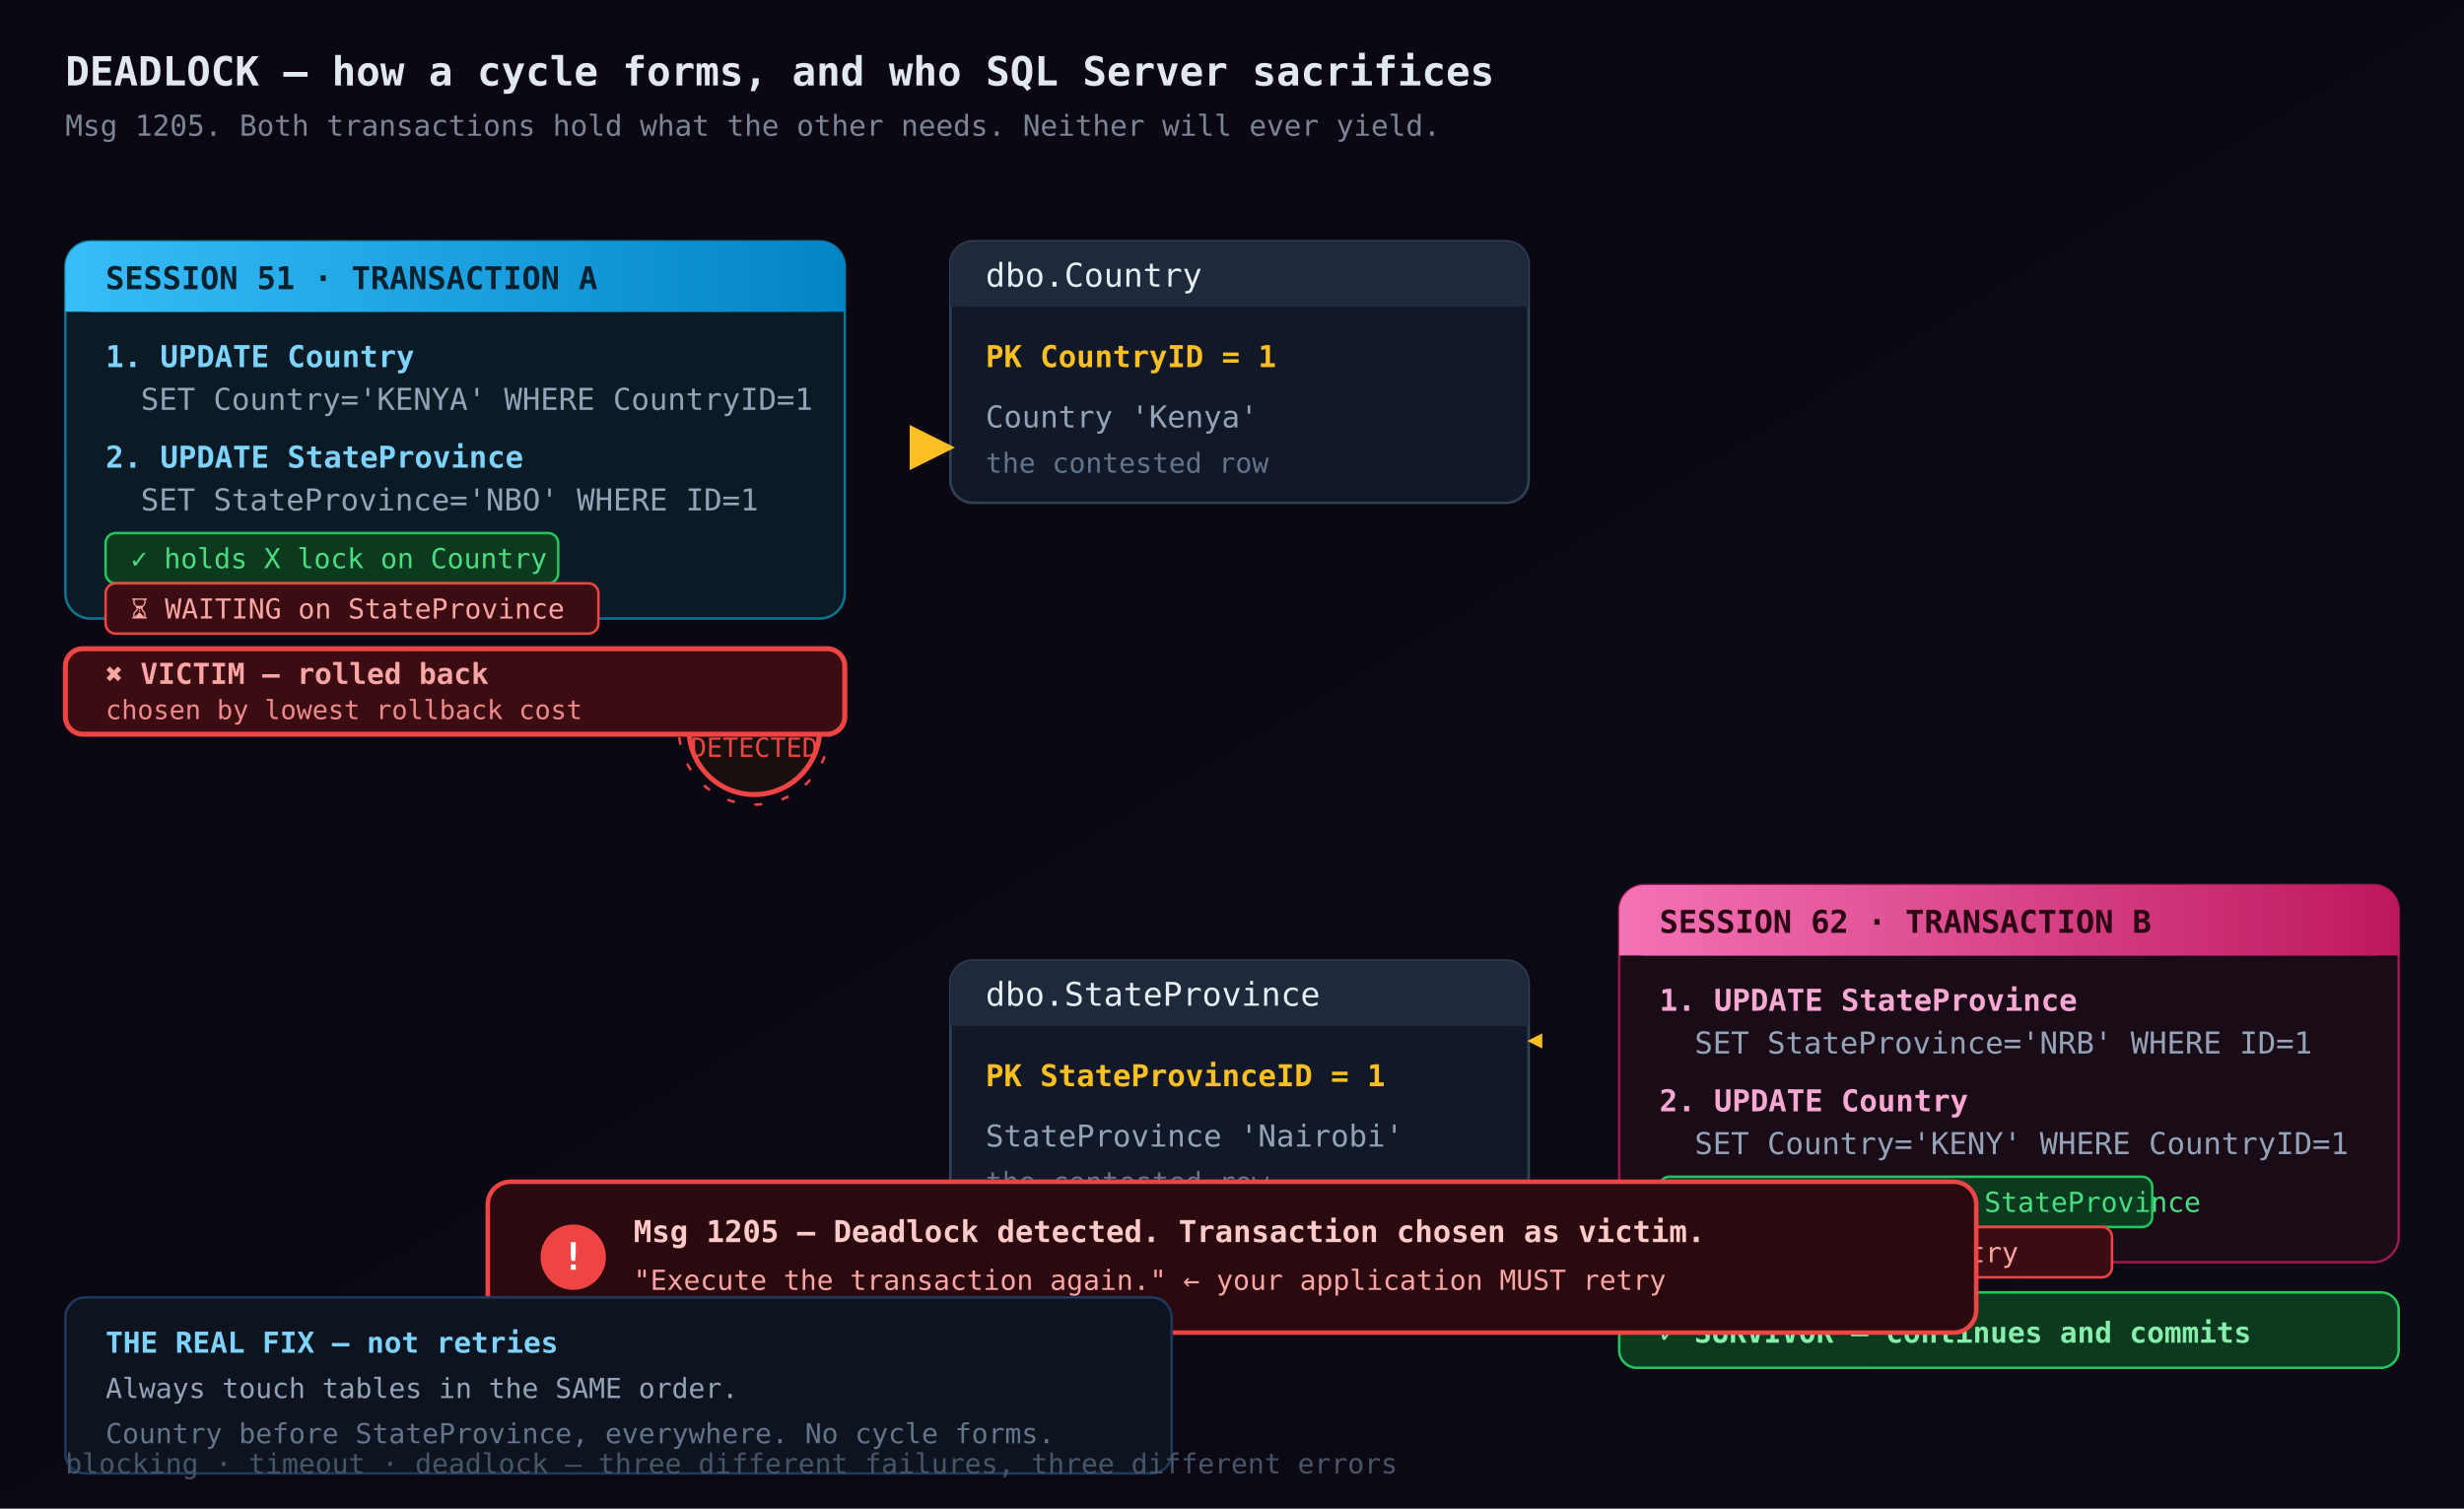
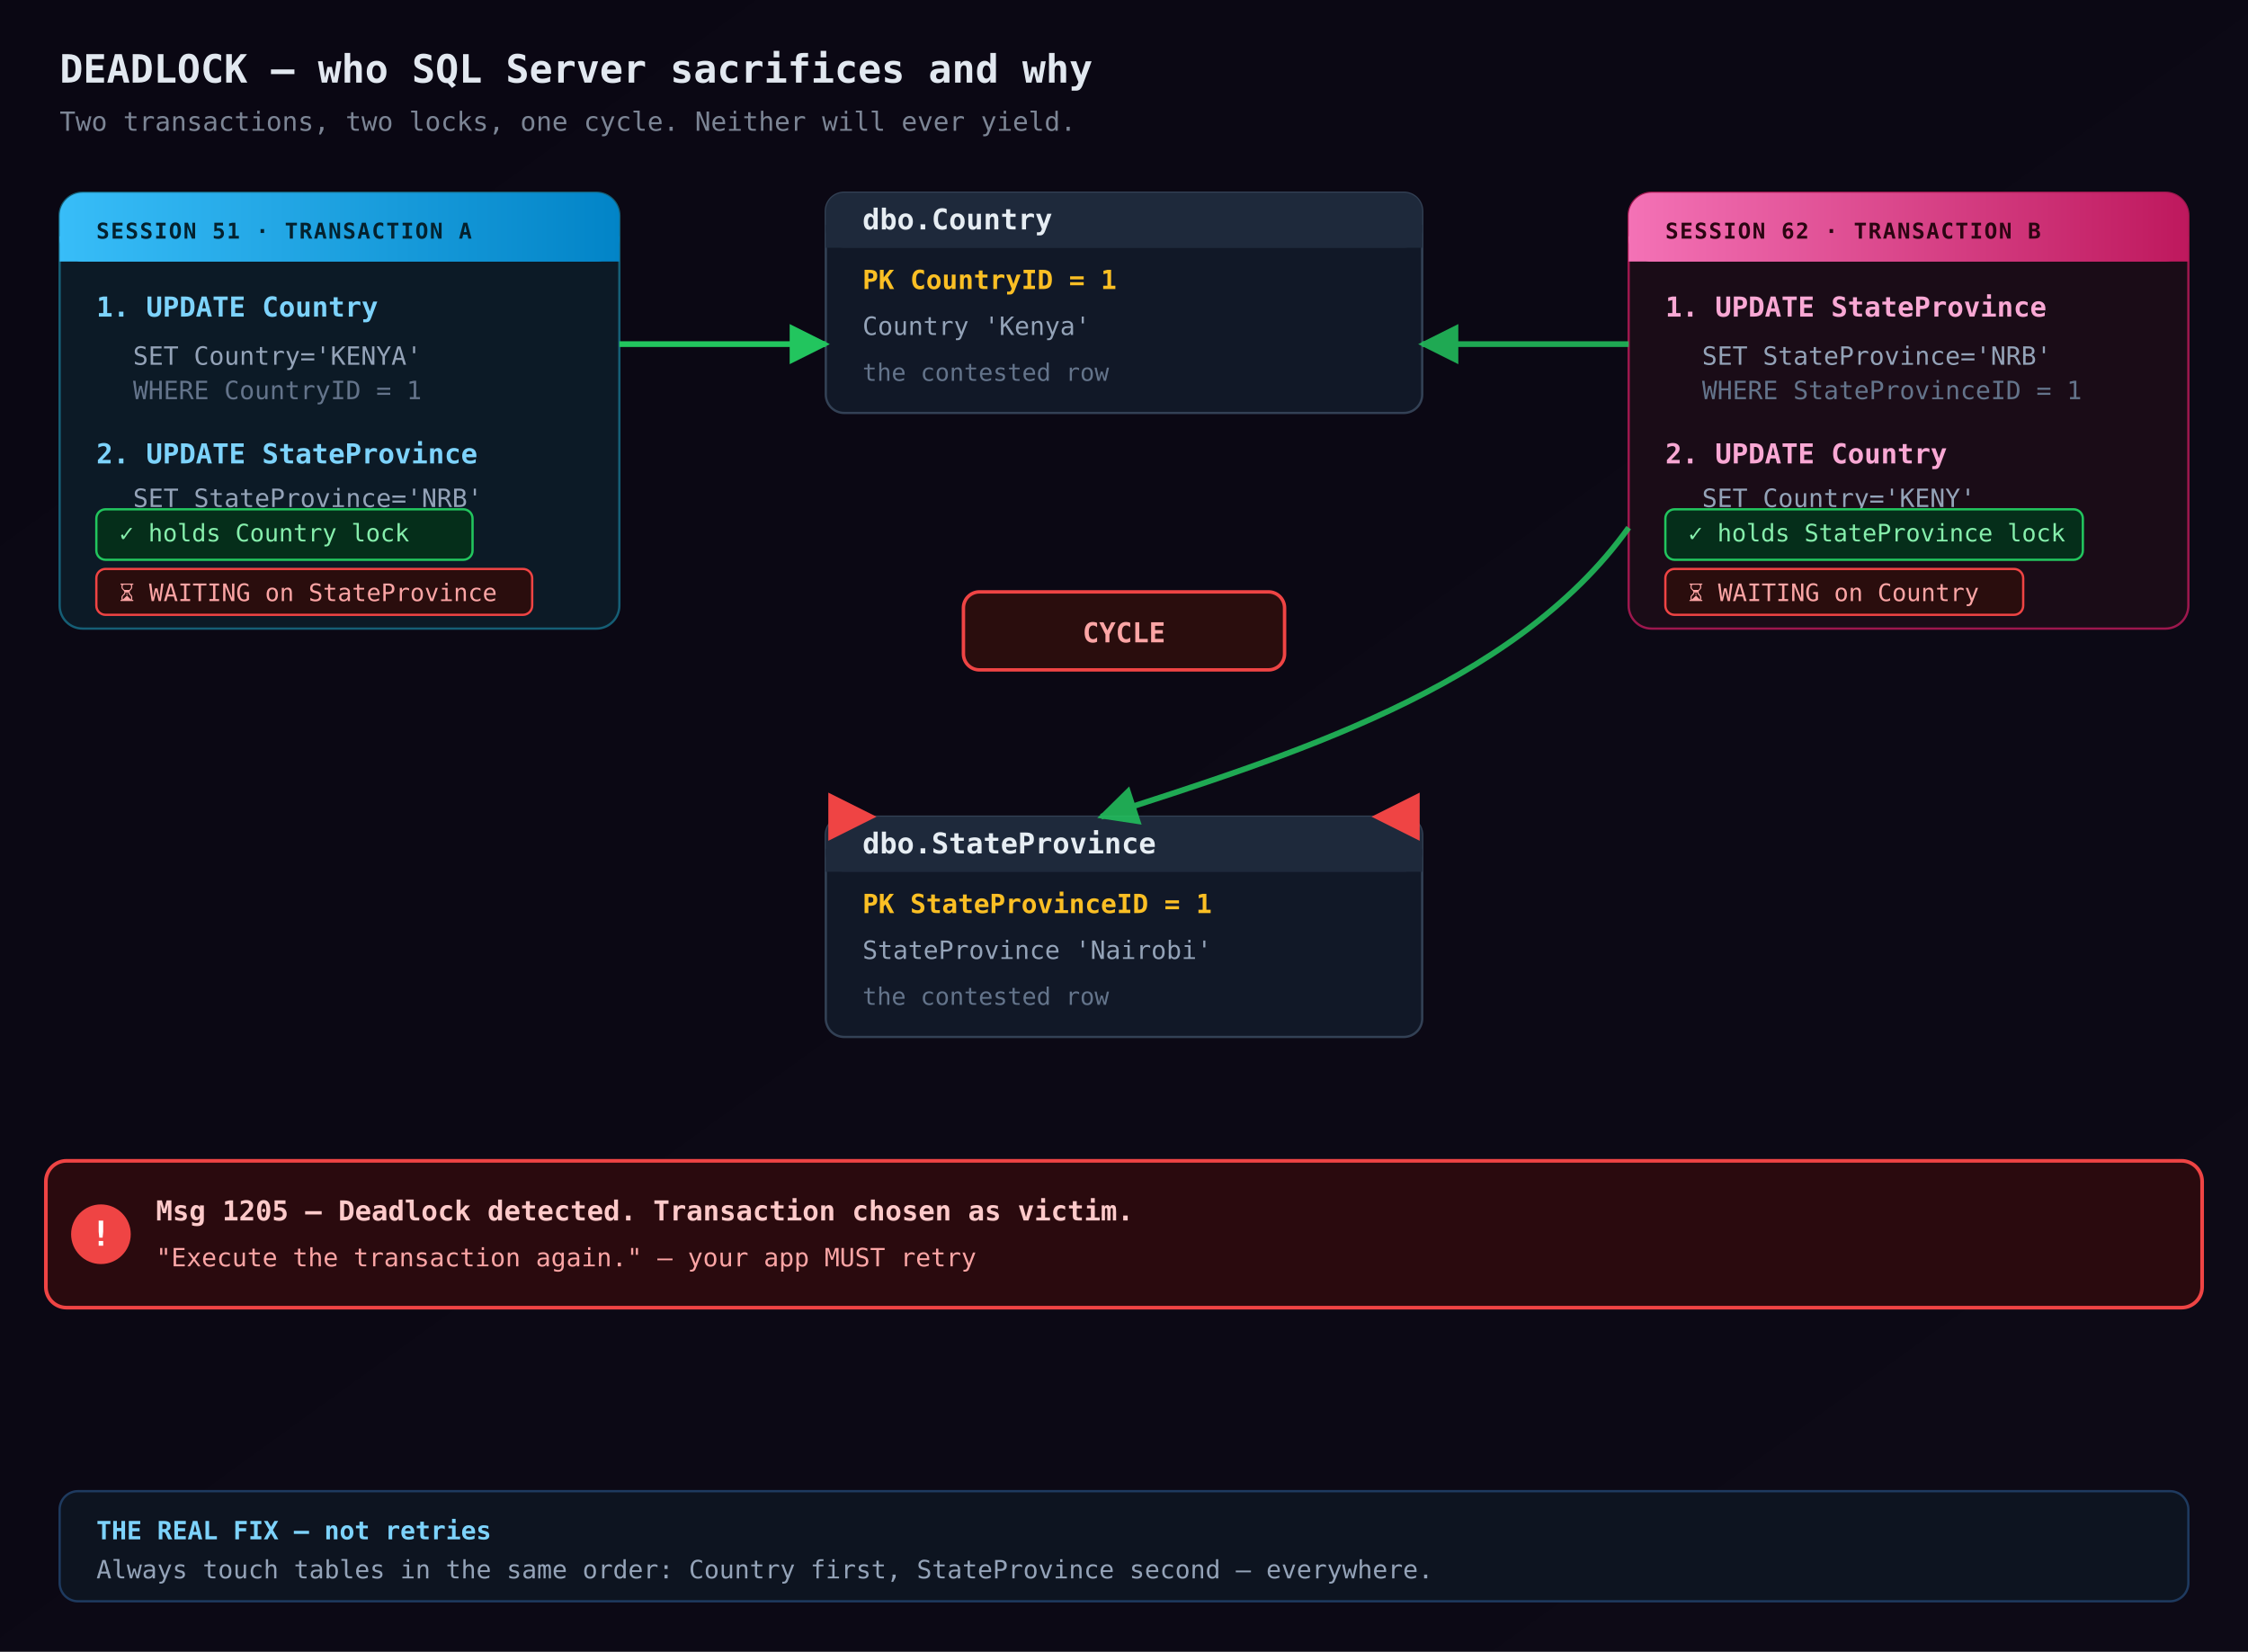
- <svg xmlns="http://www.w3.org/2000/svg" viewBox="0 0 980 600" width="100%" height="600" role="img" aria-label="Animated deadlock: two transactions each holding a lock the other needs, then SQL Server chooses a victim">
+ <svg xmlns="http://www.w3.org/2000/svg" viewBox="0 0 980 720" width="100%" height="720" role="img" aria-label="Animated deadlock: two transactions each holding a lock the other needs, then SQL Server chooses a victim">
  <defs>
    <linearGradient id="dBg" x1="0" y1="0" x2="1" y2="1">
      <stop offset="0%" stop-color="#0a0713" />
      <stop offset="100%" stop-color="#0d0a16" />
    </linearGradient>
    <linearGradient id="txA" x1="0" y1="0" x2="1" y2="0">
      <stop offset="0%" stop-color="#38bdf8" />
      <stop offset="100%" stop-color="#0284c7" />
    </linearGradient>
    <linearGradient id="txB" x1="0" y1="0" x2="1" y2="0">
      <stop offset="0%" stop-color="#f472b6" />
      <stop offset="100%" stop-color="#be185d" />
    </linearGradient>
-     <linearGradient id="lockHeld" x1="0" y1="0" x2="0" y2="1">
-       <stop offset="0%" stop-color="#fbbf24" />
-       <stop offset="100%" stop-color="#b45309" />
-     </linearGradient>
-     <marker id="arwRed" viewBox="0 0 10 10" refX="9" refY="5" markerWidth="6" markerHeight="6" orient="auto">
+     <marker id="gArrow" viewBox="0 0 10 10" refX="9" refY="5" markerWidth="7" markerHeight="7" orient="auto">
+       <path d="M0 0 L10 5 L0 10 z" fill="#22c55e" />
+     </marker>
+     <marker id="rArrow" viewBox="0 0 10 10" refX="9" refY="5" markerWidth="7" markerHeight="7" orient="auto">
      <path d="M0 0 L10 5 L0 10 z" fill="#ef4444" />
    </marker>
-     <marker id="arwAmb" viewBox="0 0 10 10" refX="9" refY="5" markerWidth="6" markerHeight="6" orient="auto">
-       <path d="M0 0 L10 5 L0 10 z" fill="#fbbf24" />
-     </marker>
-     <filter id="redGlow" x="-50%" y="-50%" width="200%" height="200%">
-       <feGaussianBlur stdDeviation="6" result="b" />
-       <feMerge>
-         <feMergeNode in="b" />
-         <feMergeNode in="SourceGraphic" />
-       </feMerge>
-     </filter>
  </defs>
  <style>
    .mono { font-family:'Cascadia Mono','JetBrains Mono',Consolas,'DejaVu Sans Mono',monospace; }
+     .head { fill:#e2e8f0; font-size:17px; font-weight:700; }
+     .sub  { fill:#7c8595; font-size:11.5px; }
+     .tbl  { fill:#e6edf3; font-size:12.5px; font-weight:700; }
+     .col  { fill:#94a3b8; font-size:11px; }
+     .pk   { fill:#fbbf24; font-size:11.5px; font-weight:700; }
+     .lblA { fill:#7dd3fc; font-size:11.5px; font-weight:600; }
+     .lblB { fill:#f9a8d4; font-size:11.5px; font-weight:600; }
+     .tag  { font-size:9.5px; letter-spacing:.6px; font-weight:700; }

-     .head  { fill:#e2e8f0; font-size:16px; font-weight:700; }
-     .sub   { fill:#7c8595; font-size:11.5px; }
-     .tbl   { fill:#e6edf3; font-size:13px; }
-     .col   { fill:#94a3b8; font-size:12px; }
-     .pk    { fill:#fbbf24; font-size:12px; font-weight:700; }
-     .lblA  { fill:#7dd3fc; font-size:12px; font-weight:600; }
-     .lblB  { fill:#f9a8d4; font-size:12px; font-weight:600; }
-     .step  { fill:#64748b; font-size:11px; }
+     /* hold / wait badges fade in on the same tempo */
+     .holdA { animation: holdPulse 8s ease-in-out infinite; }
+     .holdB { animation: holdPulse 8s ease-in-out infinite; animation-delay:.7s; }
+     .waitA { animation: waitPulse 8s ease-in-out infinite; }
+     .waitB { animation: waitPulse 8s ease-in-out infinite; animation-delay:.7s; }
+     @keyframes holdPulse { 0%,2%{opacity:0; transform:scale(.9)} 6%,88%{opacity:1; transform:scale(1)} 93%,100%{opacity:0; transform:scale(.9)} }
+     @keyframes waitPulse { 0%,12%{opacity:.15} 16%,85%{opacity:1} 90%,100%{opacity:.15} }

-     /* one master clock drives everything: 16s loop */
-     .lockA1 { animation: grab 16s ease-in-out infinite; }
-     .lockB1 { animation: grab 16s ease-in-out infinite; animation-delay:.9s; }
-     .waitA  { animation: wait 16s linear infinite; }
-     .waitB  { animation: wait 16s linear infinite; animation-delay:.9s; }
- 
-     @keyframes grab {
-       0%,2%   { opacity:.15; transform:scale(.86); }
-       5%      { opacity:1;   transform:scale(1); }
-       100%    { opacity:1;   transform:scale(1); }
+     /* the red dependency arrows draw themselves in, then stay */
+     .cycle {
+       stroke-dasharray: 460; stroke-dashoffset: 460;
+       animation: drawCycle 8s ease-out infinite;
    }
-     @keyframes wait {
-       0%,3.5% { opacity:.12; }
-       6%      { opacity:1; }
-       6%,30%  { opacity:1; }
-       31%,100%{ opacity:.12; }
+     @keyframes drawCycle {
+       0%,8%  { stroke-dashoffset:460; opacity:0; }
+       12%    { opacity:1; }
+       26%    { stroke-dashoffset:0; }
+       88%    { stroke-dashoffset:0; opacity:1; }
+       94%,100%{ stroke-dashoffset:460; opacity:0; }
    }

-     /* the cycle: two arcs drawn after both holds exist */
-     .cycle {
-       stroke-dasharray: 640; stroke-dashoffset: 640;
-       animation: draw 16s ease-out infinite;
-     }
-     @keyframes draw {
-       0%,4%  { stroke-dashoffset:640; opacity:0; }
-       8%     { opacity:1; }
-       11%    { stroke-dashoffset:0; }
-       92%    { stroke-dashoffset:0; opacity:1; }
-       96%,100%{ stroke-dashoffset:640; opacity:0; }
+     /* victim label appears, then gets replaced by the outcome */
+     .victim { animation: victimIn 8s ease-in-out infinite; }
+     @keyframes victimIn {
+       0%,26%  { opacity:0; transform:scale(.85); }
+       32%     { opacity:1; transform:scale(1); }
+       88%     { opacity:1; }
+       94%,100%{ opacity:0; transform:scale(.85); }
    }

-     /* victim selection */
-     .victim { animation: victim 16s ease-in-out infinite; }
-     @keyframes victim {
-       0%,32%  { opacity:0; transform:scale(.8); }
-       35%     { opacity:1; transform:scale(1); }
-       37%     { transform:scale(1.04); }
-       39%     { transform:scale(1); }
+     /* message 1205 sweeps across the bottom */
+     .msg { animation: msgIn 8s ease-in-out infinite; }
+     @keyframes msgIn {
+       0%,28%  { opacity:0; transform:translateY(12px); }
+       34%     { opacity:1; transform:none; }
      88%     { opacity:1; }
-       93%,100%{ opacity:0; transform:scale(.8); }
-     }
-     .survivor { animation: survivor 16s linear infinite; }
-     @keyframes survivor {
-       0%,32%  { opacity:.28; }
-       36%     { opacity:.28; }
-       40%     { opacity:1; }
-       90%     { opacity:1; }
-       94%,100%{ opacity:.28; }
+       94%,100%{ opacity:0; transform:translateY(12px); }
    }

-     /* the Msg 1205 banner */
-     .msg { animation: msg 16s ease-in-out infinite; }
-     @keyframes msg {
-       0%,33%  { opacity:0; transform:translate(-50%,14px); }
-       36%     { opacity:1; transform:translate(-50%,0); }
-       90%     { opacity:1; transform:translate(-50%,0); }
-       95%,100%{ opacity:0; transform:translate(-50%,14px); }
-     }
- 
-     .spin { animation: spin 2.6s linear infinite; transform-origin:490px 500px; }
-     @keyframes spin { to { transform:rotate(360deg) } }
- 
-     .tick  { animation: fadeUp 16s ease-out infinite; }
-     @keyframes fadeUp {
-       0%,3%  { opacity:0; transform:translateY(6px); }
-       6%,93% { opacity:1; transform:none; }
-       98%,100%{ opacity:0; }
-     }
- 
+     /* prefers reduced motion */
    @media (prefers-reduced-motion: reduce) {
-       .lockA1,.lockB1,.waitA,.waitB,.cycle,.victim,.survivor,.msg,.spin,.tick {
-         animation:none; opacity:1;
-       }
+       .holdA,.holdB,.waitA,.waitB,.cycle,.victim,.msg { animation:none; opacity:1 }
    }
  </style>
-   <rect width="980" height="600" fill="url(#dBg)" />
-   <text x="26" y="34" class="mono head">DEADLOCK — how a cycle forms, and who SQL Server sacrifices</text>
-   <text x="26" y="54" class="mono sub">Msg 1205. Both transactions hold what the other needs. Neither will ever yield.</text>
+   <rect width="980" height="720" fill="url(#dBg)" />
+   <text x="26" y="36" class="mono head">DEADLOCK — who SQL Server sacrifices and why</text>
+   <text x="26" y="57" class="mono sub">
+     Two transactions, two locks, one cycle. Neither will ever yield.
+   </text>
  <g>
-     <rect x="378" y="96" width="230" height="104" rx="9" fill="#111827" stroke="#334155" />
-     <rect x="378" y="96" width="230" height="26" rx="9" fill="#1e293b" />
-     <rect x="378" y="113" width="230" height="9" fill="#1e293b" />
-     <text x="392" y="114" class="mono tbl">dbo.Country</text>
-     <text x="392" y="146" class="mono pk">PK  CountryID = 1</text>
-     <text x="392" y="170" class="mono col">    Country   'Kenya'</text>
-     <text x="392" y="188" class="mono step">the contested row</text>
-   </g>
-   <g>
-     <rect x="378" y="382" width="230" height="104" rx="9" fill="#111827" stroke="#334155" />
-     <rect x="378" y="382" width="230" height="26" rx="9" fill="#1e293b" />
-     <rect x="378" y="399" width="230" height="9" fill="#1e293b" />
-     <text x="392" y="400" class="mono tbl">dbo.StateProvince</text>
-     <text x="392" y="432" class="mono pk">PK  StateProvinceID = 1</text>
-     <text x="392" y="456" class="mono col">    StateProvince  'Nairobi'</text>
-     <text x="392" y="474" class="mono step">the contested row</text>
-   </g>
-   <g>
-     <rect x="26" y="96" width="310" height="150" rx="10" fill="#0c1a26" stroke="#0e7490" />
-     <rect x="26" y="96" width="310" height="28" rx="10" fill="url(#txA)" />
-     <rect x="26" y="114" width="310" height="10" fill="url(#txA)" />
-     <text x="42" y="115" class="mono" font-size="12.5" font-weight="700" fill="#04212e">
-       SESSION 51  ·  TRANSACTION A
-     </text>
-     <text x="42" y="146" class="mono lblA">1.  UPDATE Country</text>
-     <text x="56" y="163" class="mono col">SET Country='KENYA' WHERE CountryID=1</text>
-     <text x="42" y="186" class="mono lblA">2.  UPDATE StateProvince</text>
-     <text x="56" y="203" class="mono col">SET StateProvince='NBO' WHERE ID=1</text>
-     <g class="lockA1">
-       <rect x="42" y="212" width="180" height="20" rx="4" fill="#0b3a1f" stroke="#22c55e" />
-       <text x="52" y="226" class="mono" font-size="11" fill="#4ade80">✓ holds X lock on Country</text>
+     <rect x="26" y="84" width="244" height="190" rx="10" fill="#0c1a26" stroke="#155e75" />
+     <rect x="26" y="84" width="244" height="30" rx="10" fill="url(#txA)" />
+     <rect x="26" y="103" width="244" height="11" fill="url(#txA)" />
+     <text x="42" y="104" class="mono tag" fill="#04212e">SESSION 51 · TRANSACTION A</text>
+     <text x="42" y="138" class="mono" font-size="12px" font-weight="600" fill="#7dd3fc">1. UPDATE Country</text>
+     <text x="58" y="159" class="mono" font-size="11px" fill="#94a3b8">SET Country='KENYA'</text>
+     <text x="58" y="174" class="mono" font-size="11px" fill="#64748b">WHERE CountryID = 1</text>
+     <text x="42" y="202" class="mono" font-size="12px" font-weight="600" fill="#7dd3fc">2. UPDATE StateProvince</text>
+     <text x="58" y="221" class="mono" font-size="11px" fill="#94a3b8">SET StateProvince='NRB'</text>
+     <g class="holdA">
+       <rect x="42" y="222" width="164" height="22" rx="4" fill="#052e1a" stroke="#22c55e" />
+       <text x="52" y="236" class="mono" font-size="10.5px" fill="#86efac">✓ holds Country lock</text>
    </g>
    <g class="waitA">
-       <rect x="42" y="232" width="196" height="20" rx="4" fill="#3b0d12" stroke="#ef4444" />
-       <text x="52" y="246" class="mono" font-size="11" fill="#fca5a5">⏳ WAITING on StateProvince</text>
+       <rect x="42" y="248" width="190" height="20" rx="4" fill="#2a0d0d" stroke="#ef4444" />
+       <text x="52" y="262" class="mono" font-size="10.5px" fill="#fca5a5">⏳ WAITING on StateProvince</text>
    </g>
  </g>
  <g>
-     <rect x="644" y="352" width="310" height="150" rx="10" fill="#1a0c17" stroke="#9d174d" />
-     <rect x="644" y="352" width="310" height="28" rx="10" fill="url(#txB)" />
-     <rect x="644" y="370" width="310" height="10" fill="url(#txB)" />
-     <text x="660" y="371" class="mono" font-size="12.5" font-weight="700" fill="#2b0512">
-       SESSION 62  ·  TRANSACTION B
-     </text>
-     <text x="660" y="402" class="mono lblB">1.  UPDATE StateProvince</text>
-     <text x="674" y="419" class="mono col">SET StateProvince='NRB' WHERE ID=1</text>
-     <text x="660" y="442" class="mono lblB">2.  UPDATE Country</text>
-     <text x="674" y="459" class="mono col">SET Country='KENY' WHERE CountryID=1</text>
-     <g class="lockB1">
-       <rect x="660" y="468" width="196" height="20" rx="4" fill="#0b3a1f" stroke="#22c55e" />
-       <text x="670" y="482" class="mono" font-size="11" fill="#4ade80">✓ holds X lock on StateProvince</text>
+     <rect x="710" y="84" width="244" height="190" rx="10" fill="#1a0c17" stroke="#9d174d" />
+     <rect x="710" y="84" width="244" height="30" rx="10" fill="url(#txB)" />
+     <rect x="710" y="103" width="244" height="11" fill="url(#txB)" />
+     <text x="726" y="104" class="mono tag" fill="#2b0512">SESSION 62 · TRANSACTION B</text>
+     <text x="726" y="138" class="mono" font-size="12px" font-weight="600" fill="#f9a8d4">1. UPDATE StateProvince</text>
+     <text x="742" y="159" class="mono" font-size="11px" fill="#94a3b8">SET StateProvince='NRB'</text>
+     <text x="742" y="174" class="mono" font-size="11px" fill="#64748b">WHERE StateProvinceID = 1</text>
+     <text x="726" y="202" class="mono" font-size="12px" font-weight="600" fill="#f9a8d4">2. UPDATE Country</text>
+     <text x="742" y="221" class="mono" font-size="11px" fill="#94a3b8">SET Country='KENY'</text>
+     <g class="holdB">
+       <rect x="726" y="222" width="182" height="22" rx="4" fill="#052e1a" stroke="#22c55e" />
+       <text x="736" y="236" class="mono" font-size="10.5px" fill="#86efac">✓ holds StateProvince lock</text>
    </g>
    <g class="waitB">
-       <rect x="660" y="488" width="180" height="20" rx="4" fill="#3b0d12" stroke="#ef4444" />
-       <text x="670" y="502" class="mono" font-size="11" fill="#fca5a5">⏳ WAITING on Country</text>
+       <rect x="726" y="248" width="156" height="20" rx="4" fill="#2a0d0d" stroke="#ef4444" />
+       <text x="736" y="262" class="mono" font-size="10.5px" fill="#fca5a5">⏳ WAITING on Country</text>
    </g>
  </g>
-   <path class="cycle" d="M336 168 C 366 168, 360 178, 378 178" fill="none" stroke="#22c55e" stroke-width="3" marker-end="url(#arwAmb)" />
-   <path class="cycle" d="M336 240 C 300 240, 300 300, 300 300 L 300 420" fill="none" stroke="#ef4444" stroke-width="3" stroke-dasharray="7 6" filter="url(#redGlow)" />
-   <path class="cycle" d="M644 424 C 616 424, 620 414, 608 414" fill="none" stroke="#22c55e" marker-end="url(#arwAmb)" />
-   <path class="cycle" d="M644 496 C 700 496, 720 560, 700 560                        C 640 560, 560 560, 490 540                        C 470 532, 470 500, 470 490" fill="none" stroke="#ef4444" stroke-width="3" stroke-dasharray="7 6" filter="url(#redGlow)" />
-   <g class="tick" transform="translate(300,290)">
-     <circle cx="0" cy="0" r="26" fill="#1a0f0f" stroke="#ef4444" stroke-width="2" />
-     <text x="0" y="-3" class="mono" font-size="10.5" fill="#fca5a5" text-anchor="middle">CYCLE</text>
-     <text x="0" y="11" class="mono" font-size="10.5" fill="#ef4444" text-anchor="middle">DETECTED</text>
-     <circle r="30" fill="none" stroke="#ef4444" stroke-width="1" stroke-dasharray="3 8" class="spin" />
+   <g>
+     <rect x="360" y="84" width="260" height="96" rx="8" fill="#111827" stroke="#334155" />
+     <rect x="360" y="84" width="260" height="24" rx="8" fill="#1e293b" />
+     <rect x="360" y="98" width="260" height="10" fill="#1e293b" />
+     <text x="376" y="100" class="mono tbl">dbo.Country</text>
+     <text x="376" y="126" class="mono pk">PK  CountryID = 1</text>
+     <text x="376" y="146" class="mono col">    Country   'Kenya'</text>
+     <text x="376" y="166" class="mono" font-size="10.5px" fill="#64748b">the contested row</text>
  </g>
-   <g class="victim">
-     <rect x="26" y="258" width="310" height="34" rx="7" fill="#3b0d12" stroke="#ef4444" stroke-width="2" />
-     <text x="42" y="272" class="mono" font-size="11.5" font-weight="700" fill="#fca5a5">✖ VICTIM — rolled back</text>
-     <text x="42" y="286" class="mono" font-size="10.5" fill="#ef8a8a">
-       chosen by lowest rollback cost
+   <g>
+     <rect x="360" y="356" width="260" height="96" rx="8" fill="#111827" stroke="#334155" />
+     <rect x="360" y="356" width="260" height="24" rx="8" fill="#1e293b" />
+     <rect x="360" y="370" width="260" height="10" fill="#1e293b" />
+     <text x="376" y="372" class="mono tbl">dbo.StateProvince</text>
+     <text x="376" y="398" class="mono pk">PK  StateProvinceID = 1</text>
+     <text x="376" y="418" class="mono col">    StateProvince  'Nairobi'</text>
+     <text x="376" y="438" class="mono" font-size="10.5px" fill="#64748b">the contested row</text>
+   </g>
+   <path d="M270 150 H 360" stroke="#22c55e" stroke-width="2.5" fill="none" marker-end="url(#gArrow)" />
+   <line x1="710" y1="150" x2="620" y2="150" stroke="#22c55e" stroke-width="2.5" marker-end="url(#gArrow)" opacity=".85" />
+   <path d="M710 230 C 660 300, 560 330, 480 356" stroke="#22c55e" stroke-width="2.5" fill="none" marker-end="url(#gArrow)" opacity=".85" />
+   <path class="cycle" d="M150 274 C 150 330, 260 356, 380 356" stroke="#ef4444" stroke-width="3" fill="none" stroke-dasharray="7 7" marker-end="url(#rArrow)" />
+   <path class="cycle" d="M850 274 C 850 330, 720 356, 600 356" stroke="#ef4444" stroke-width="3" fill="none" stroke-dasharray="7 7" marker-end="url(#rArrow)" />
+   <g class="victim" transform="translate(420,258)">
+     <rect x="0" y="0" width="140" height="34" rx="7" fill="#2a0d0d" stroke="#ef4444" stroke-width="1.5" />
+     <text x="70" y="22" class="mono" font-size="12px" font-weight="800" fill="#fca5a5" text-anchor="middle">CYCLE</text>
+   </g>
+   <g class="msg" transform="translate(490,538)">
+     <rect x="-470" y="-32" width="940" height="64" rx="9" fill="#2a0a0e" stroke="#ef4444" stroke-width="1.6" />
+     <circle cx="-446" cy="0" r="13" fill="#ef4444" />
+     <text x="-446" y="5" class="mono" font-size="15px" font-weight="800" fill="#fff" text-anchor="middle">!</text>
+     <text x="-422" y="-6" class="mono" font-size="12px" font-weight="700" fill="#fecaca">
+       Msg 1205 — Deadlock detected. Transaction chosen as victim.
+     </text>
+     <text x="-422" y="14" class="mono" font-size="11px" fill="#fca5a5">
+       "Execute the transaction again." — your app MUST retry
    </text>
  </g>
-   <g class="survivor">
-     <rect x="644" y="514" width="310" height="30" rx="7" fill="#0b3a1f" stroke="#22c55e" />
-     <text x="660" y="534" class="mono" font-size="11.5" font-weight="700" fill="#86efac">
-       ✓ SURVIVOR — continues and commits
+   <g transform="translate(26,650)">
+     <rect x="0" y="0" width="928" height="48" rx="8" fill="#0d1420" stroke="#1e3a5f" />
+     <text x="16" y="21" class="mono" font-size="11px" font-weight="700" fill="#7dd3fc">
+       THE REAL FIX — not retries
+     </text>
+     <text x="16" y="38" class="mono" font-size="11px" fill="#94a3b8">
+       Always touch tables in the same order: Country first, StateProvince second — everywhere.
    </text>
  </g>
-   <g class="msg" transform="translate(490,500)">
-     <rect x="-296" y="-30" width="592" height="60" rx="9" fill="#2a0a0e" stroke="#ef4444" stroke-width="1.8" />
-     <circle cx="-262" cy="0" r="13" fill="#ef4444" />
-     <text x="-262" y="5" class="mono" font-size="15" font-weight="700" fill="#fff" text-anchor="middle">!</text>
-     <text x="-238" y="-6" class="mono" font-size="12" fill="#fecaca" font-weight="700">
-       Msg 1205  —  Deadlock detected. Transaction chosen as victim.
-     </text>
-     <text x="-238" y="13" class="mono" font-size="11" fill="#fca5a5">
-       "Execute the transaction again."  ← your application MUST retry
-     </text>
-   </g>
-   <g class="tick" transform="translate(26,516)">
-     <rect x="0" y="0" width="440" height="70" rx="8" fill="#0d1420" stroke="#1e3a5f" />
-     <text x="16" y="22" class="mono" font-size="11.5" font-weight="700" fill="#7dd3fc">
-       THE REAL FIX — not retries
-     </text>
-     <text x="16" y="40" class="mono" font-size="11" fill="#94a3b8">
-       Always touch tables in the SAME order.
-     </text>
-     <text x="16" y="58" class="mono" font-size="11" fill="#64748b">
-       Country before StateProvince, everywhere. No cycle forms.
-     </text>
-   </g>
-   <text x="26" y="586" class="mono tick" font-size="11" fill="#475569">
-     blocking · timeout · deadlock — three different failures, three different errors
-   </text>
</svg>
